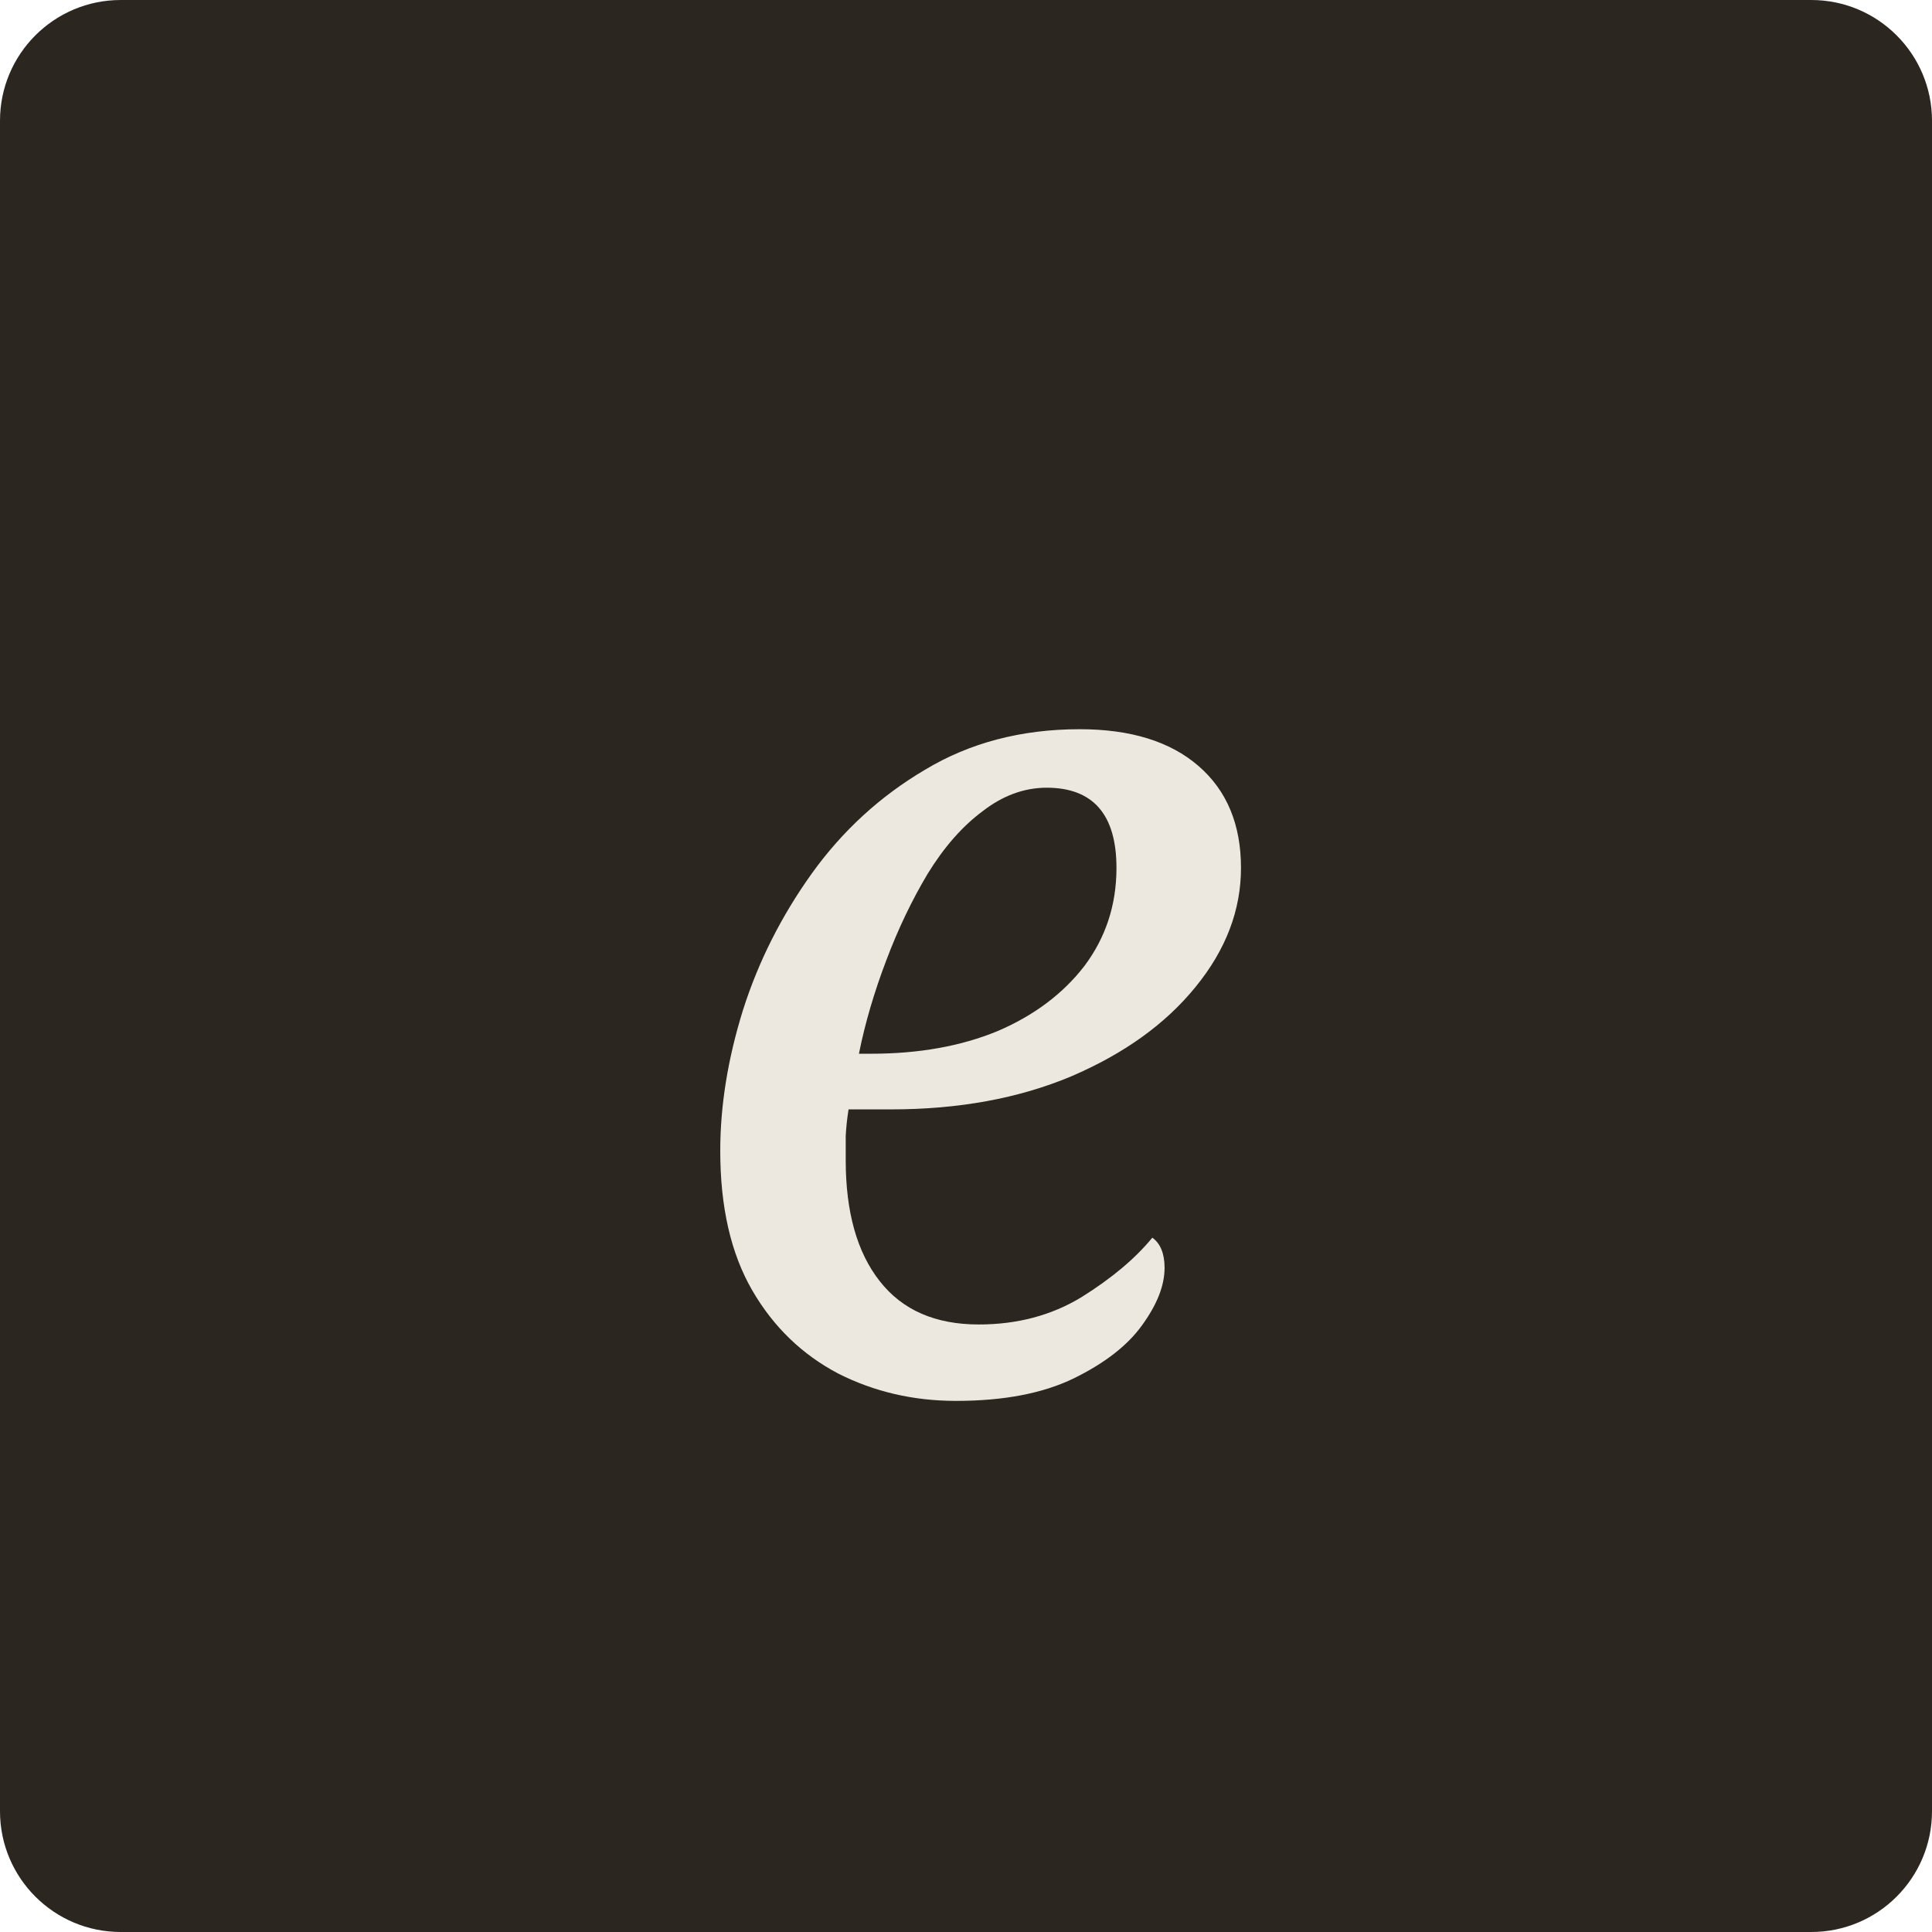
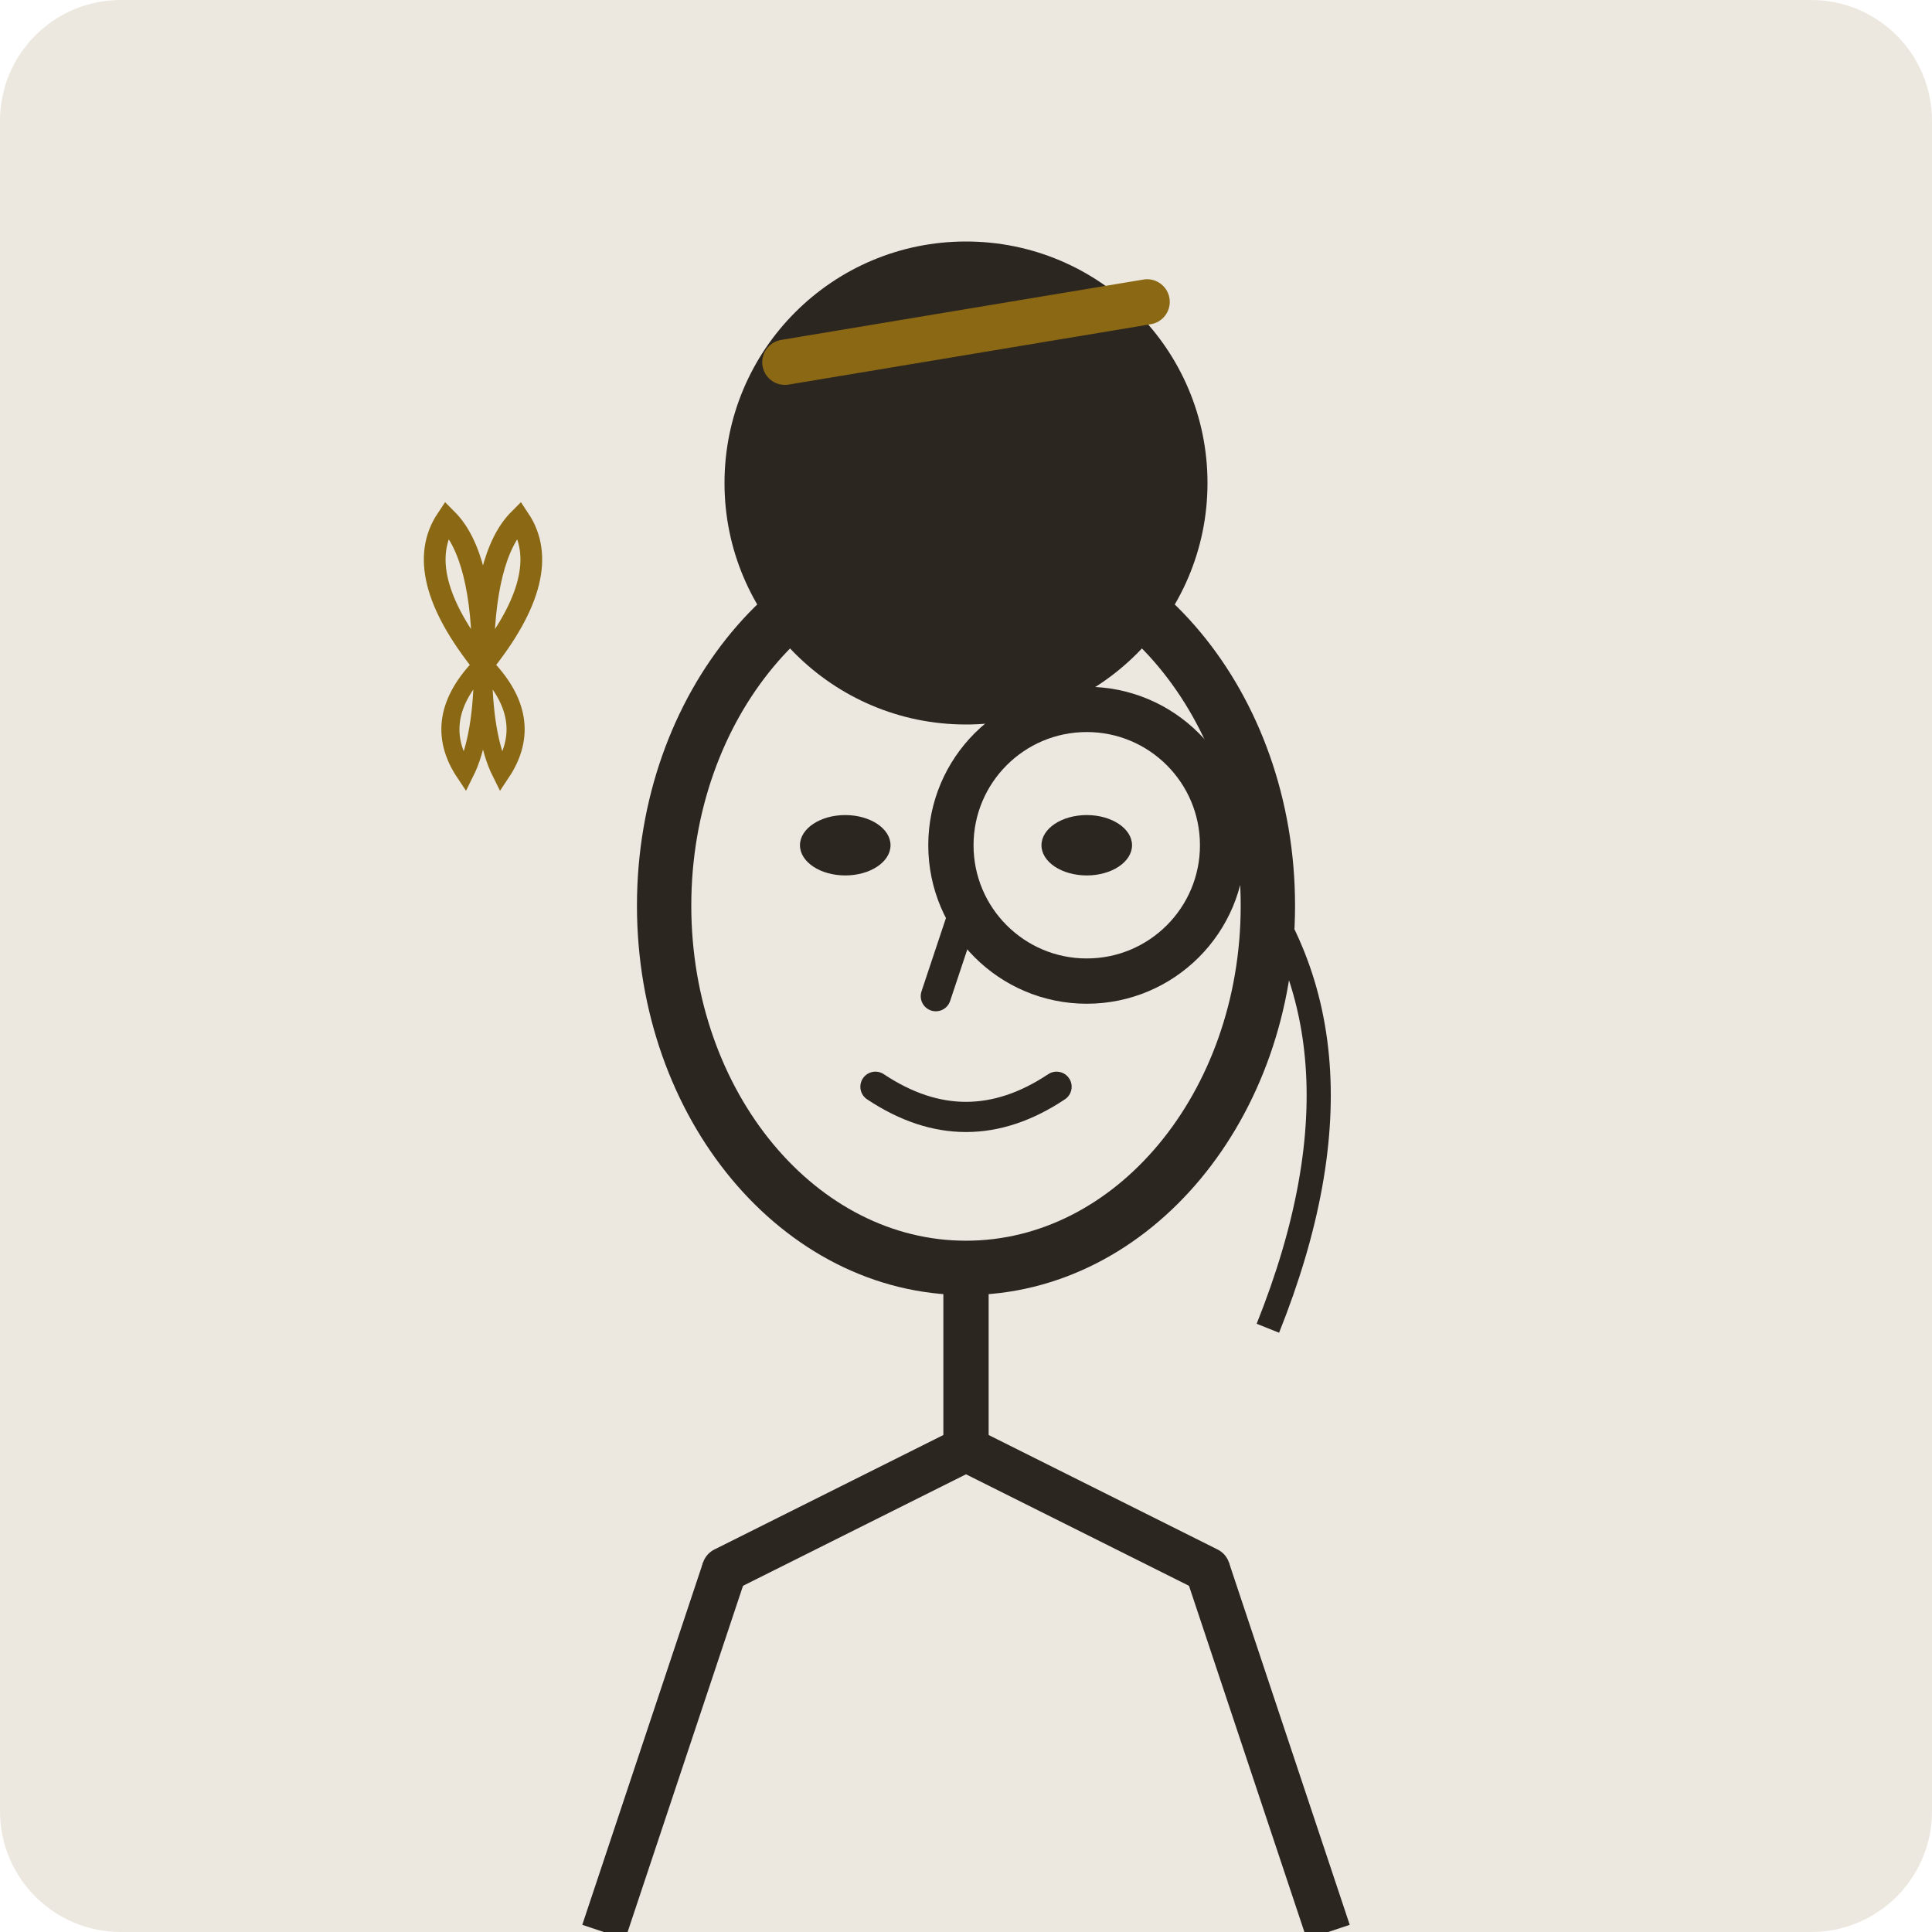
- <svg xmlns="http://www.w3.org/2000/svg" viewBox="0 0 32 32">
-   <rect width="32" height="32" rx="2" fill="#2C2620" />
-   <text x="16" y="23" font-family="Georgia, 'Cormorant Garamond', serif" font-size="20" font-weight="400" font-style="italic" fill="#EDE8DF" text-anchor="middle">e</text>
+ <svg xmlns="http://www.w3.org/2000/svg" viewBox="0 0 64 64">
+   <rect width="64" height="64" rx="4" fill="#EDE8DF" />
+   <circle cx="32" cy="16" r="8" fill="#2C2620" />
+   <line x1="26" y1="12" x2="38" y2="10" stroke="#8B6914" stroke-width="1.5" stroke-linecap="round" />
+   <ellipse cx="32" cy="30" rx="10" ry="12" fill="none" stroke="#2C2620" stroke-width="1.8" />
+   <ellipse cx="28" cy="28" rx="1.5" ry="1" fill="#2C2620" />
+   <circle cx="36" cy="28" r="4.5" fill="none" stroke="#2C2620" stroke-width="1.5" />
+   <path d="M40.5 28 Q46 34, 42 44" fill="none" stroke="#2C2620" stroke-width="0.8" />
+   <ellipse cx="36" cy="28" rx="1.5" ry="1" fill="#2C2620" />
+   <path d="M32 30 L31 33" fill="none" stroke="#2C2620" stroke-width="1" stroke-linecap="round" />
+   <path d="M29 36 Q32 38 35 36" fill="none" stroke="#2C2620" stroke-width="1" stroke-linecap="round" />
+   <line x1="32" y1="42" x2="32" y2="48" stroke="#2C2620" stroke-width="1.5" />
+   <path d="M24 52 L32 48 L40 52" fill="none" stroke="#2C2620" stroke-width="1.5" stroke-linecap="round" />
+   <path d="M20 64 L24 52 M40 52 L44 64" fill="none" stroke="#2C2620" stroke-width="1.5" />
+   <g transform="translate(16,22) scale(0.6)">
+     <path d="M0 0 Q-4 -5 -2 -8 Q0 -6 0 0" fill="none" stroke="#8B6914" stroke-width="1.2" />
+     <path d="M0 0 Q4 -5 2 -8 Q0 -6 0 0" fill="none" stroke="#8B6914" stroke-width="1.2" />
+     <path d="M0 0 Q-3 3 -1 6 Q0 4 0 0" fill="none" stroke="#8B6914" stroke-width="1" />
+     <path d="M0 0 Q3 3 1 6 Q0 4 0 0" fill="none" stroke="#8B6914" stroke-width="1" />
+   </g>
</svg>
